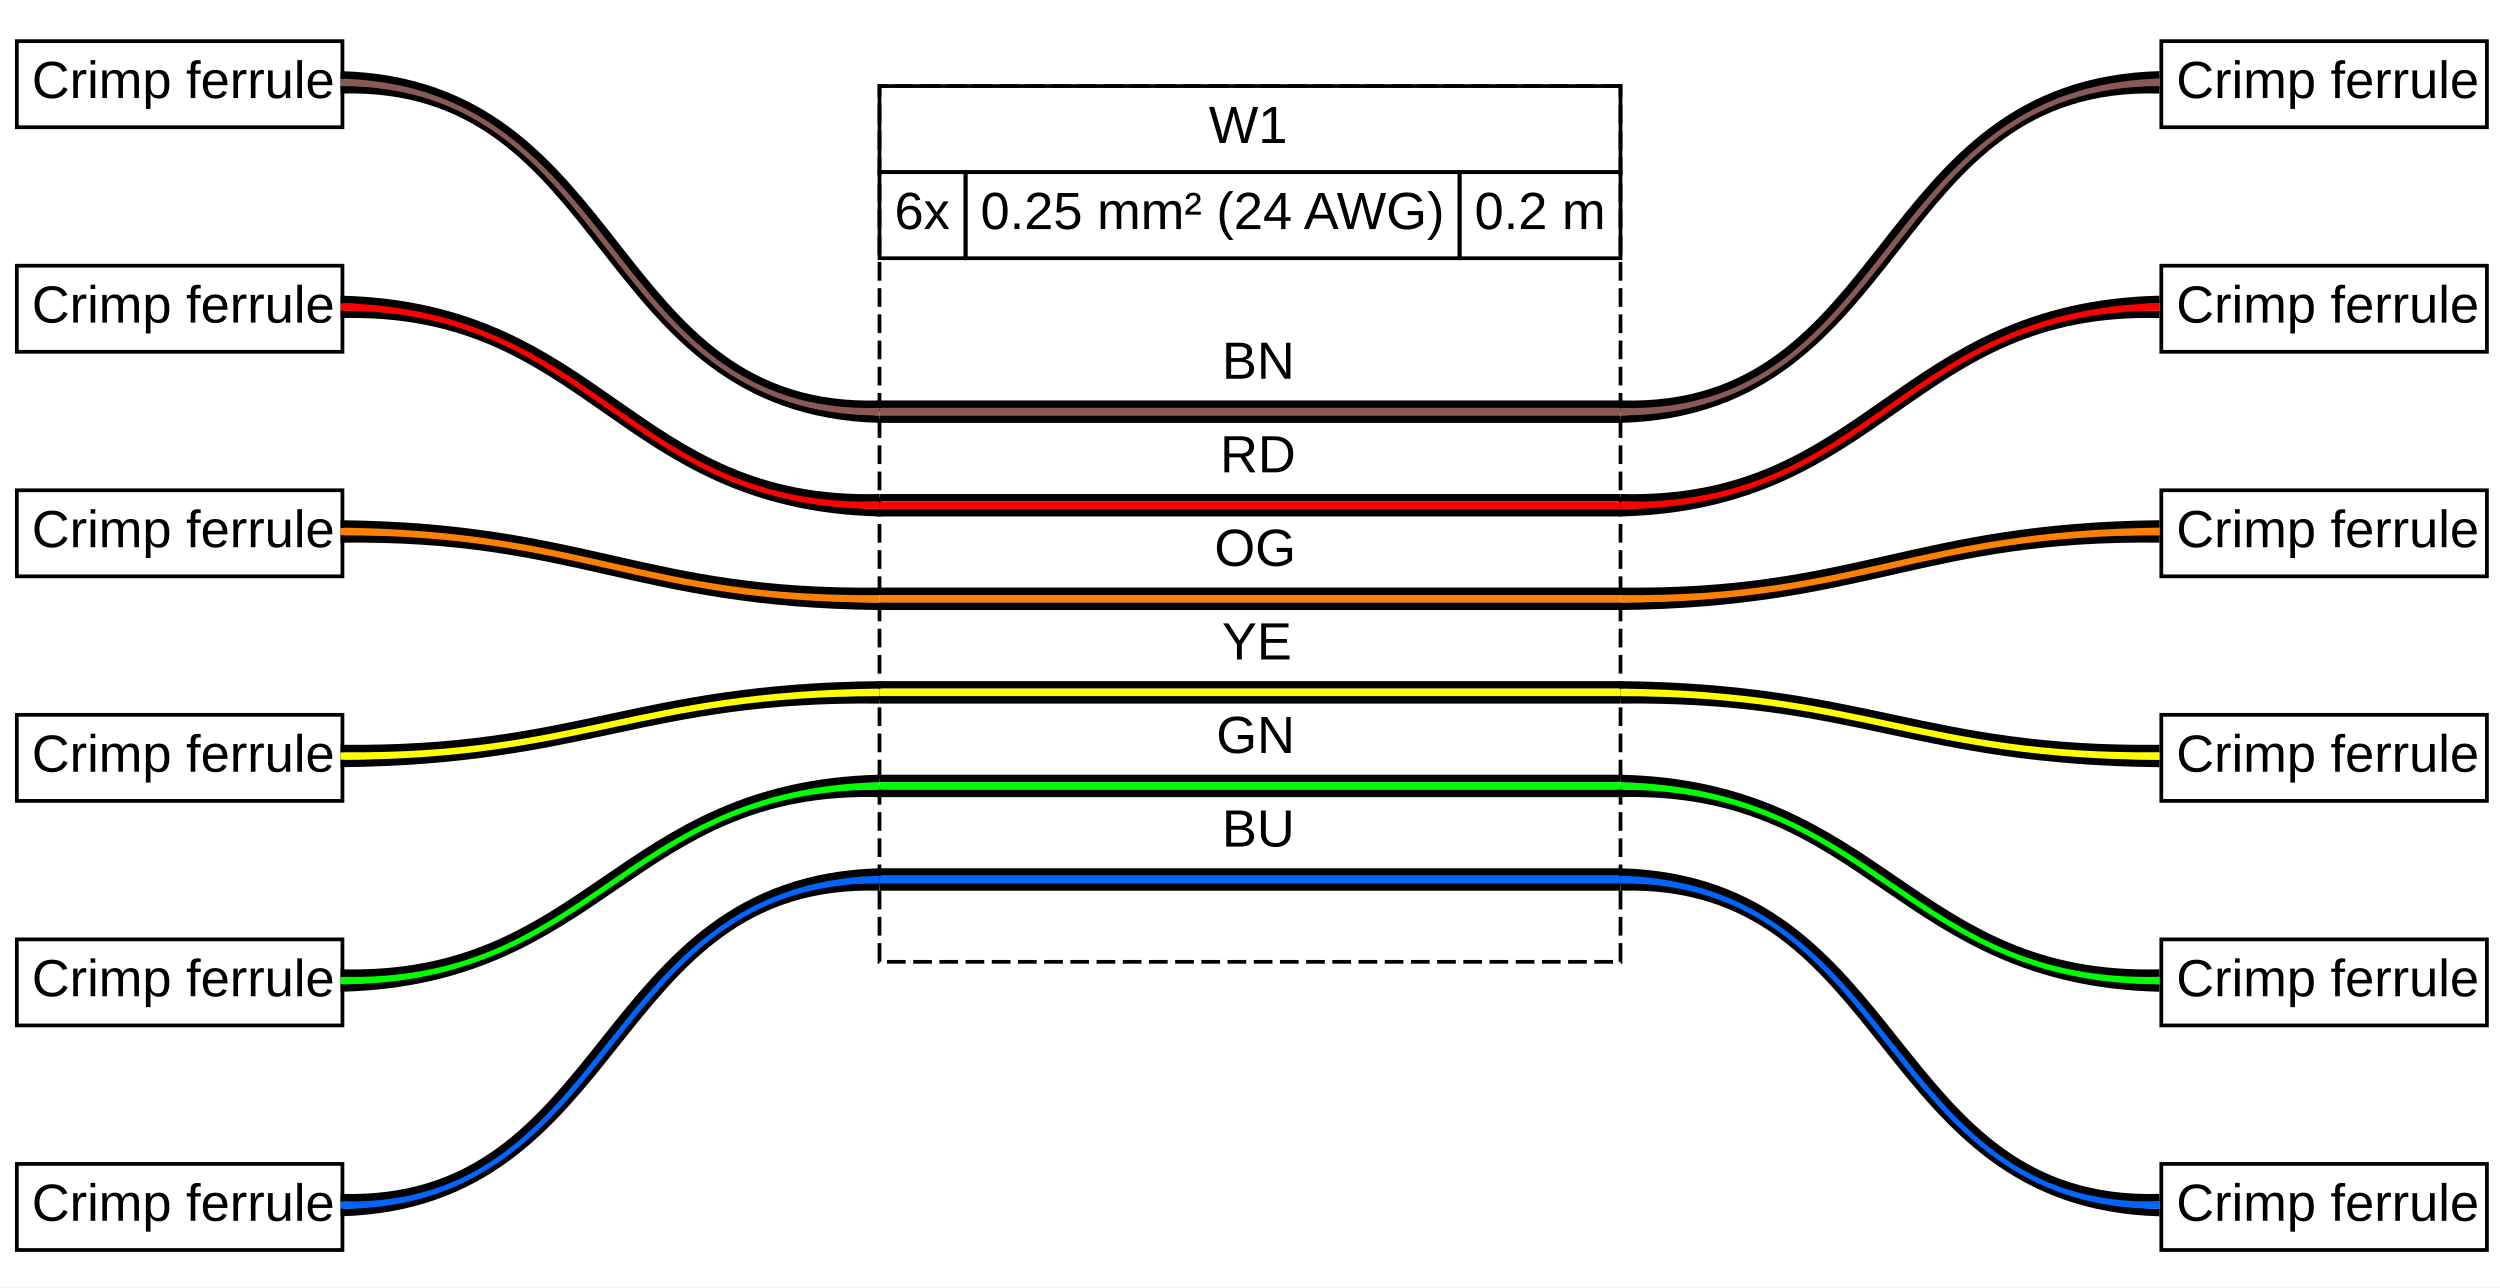
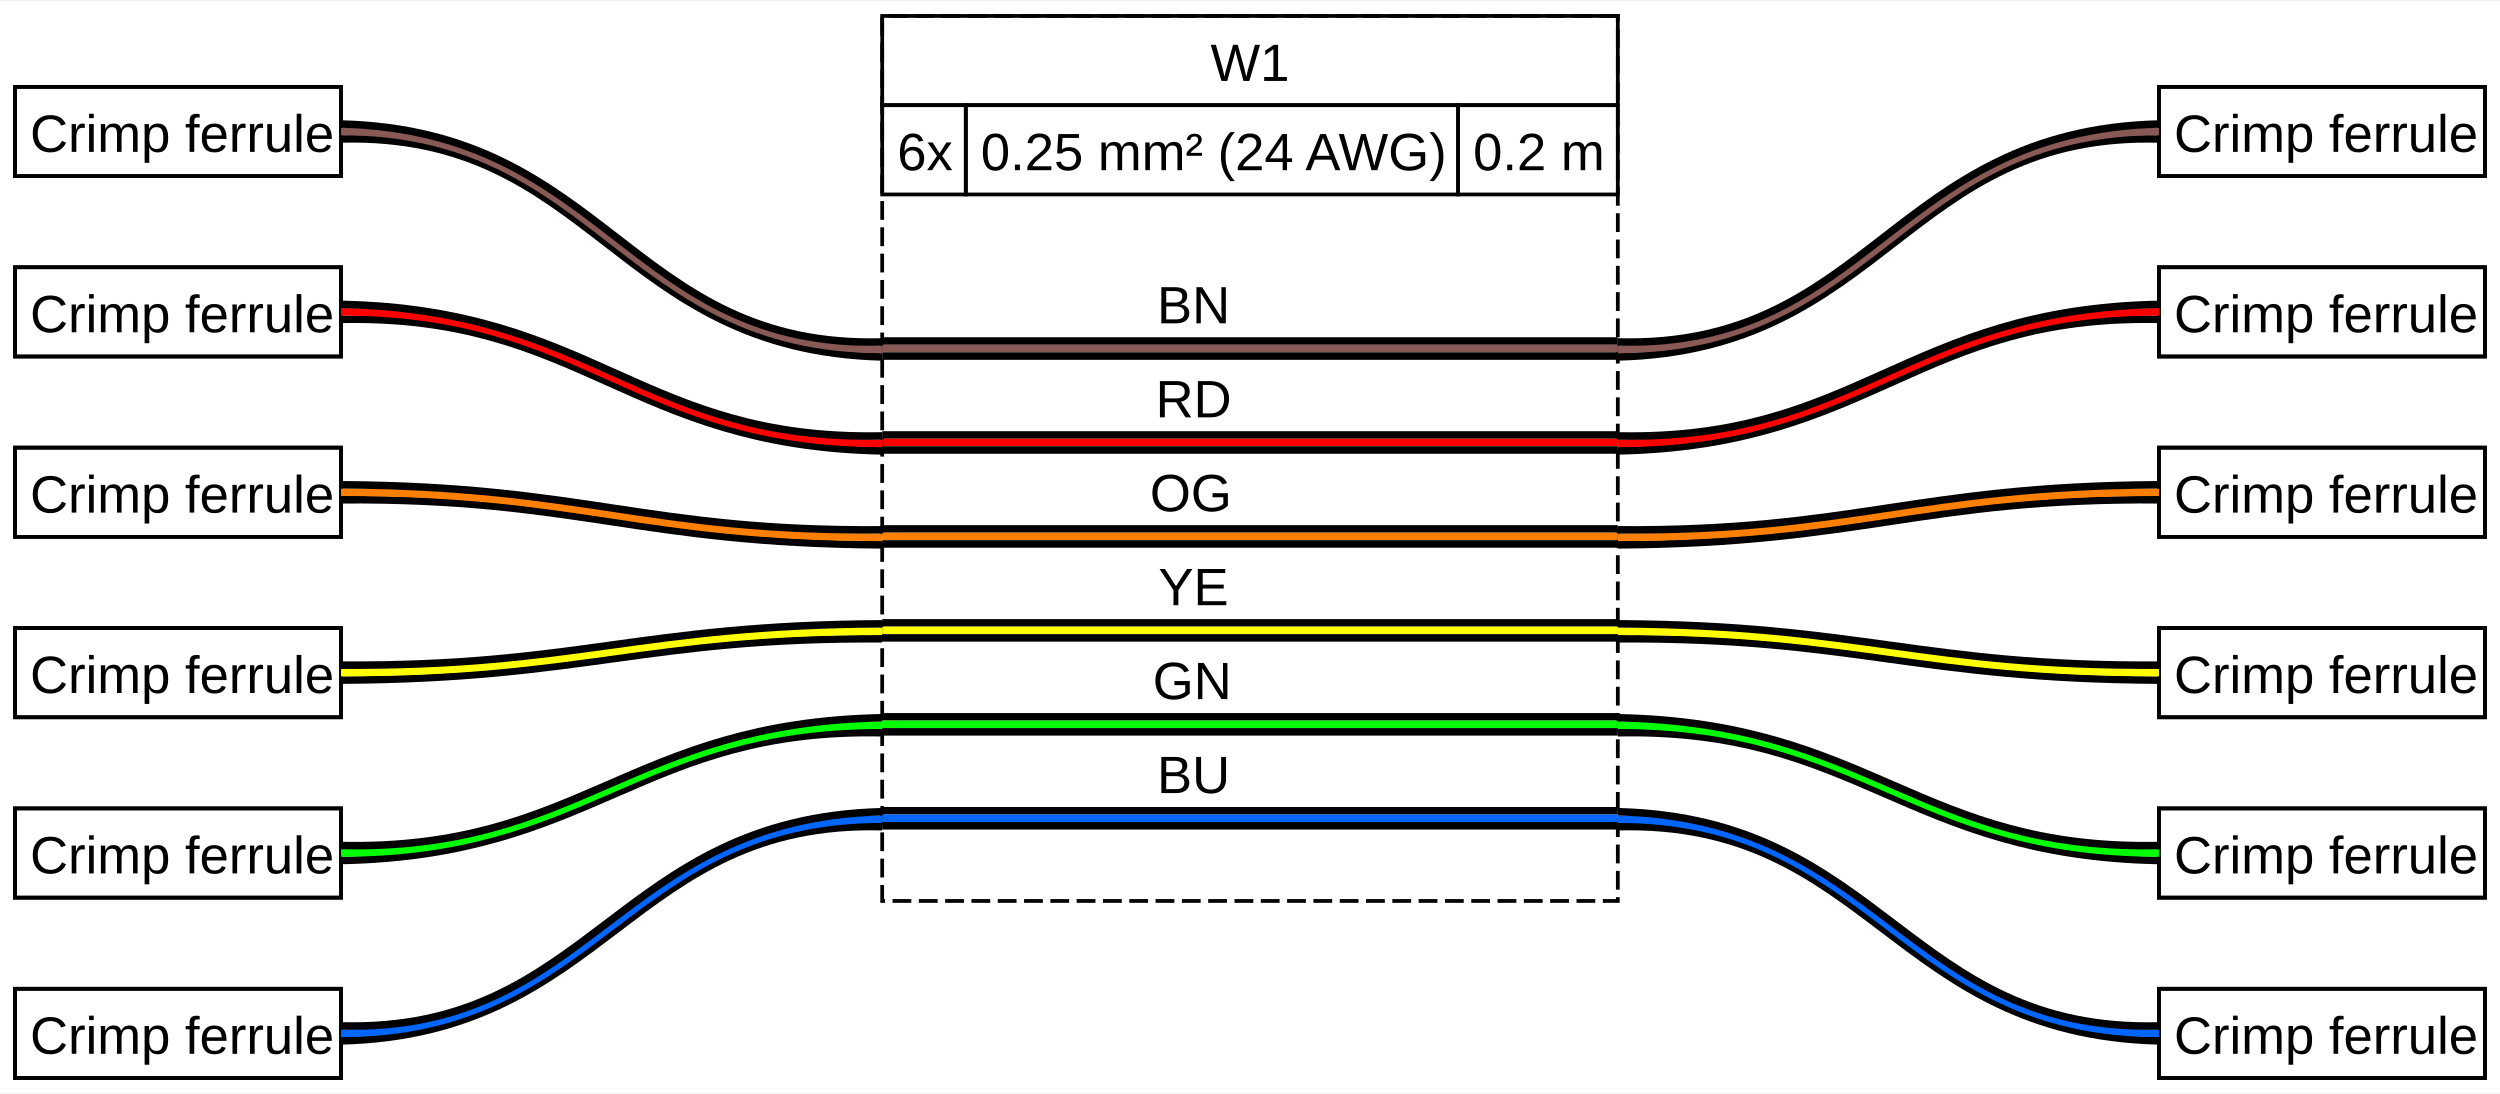
- <svg xmlns="http://www.w3.org/2000/svg" width="668pt" height="344pt" viewBox="0.00 0.00 668.00 344.00">
-   <g id="graph0" class="graph" transform="scale(1 1) rotate(0) translate(4 340)">
-     <polygon fill="white" stroke="transparent" points="-4,4 -4,-340 664,-340 664,4 -4,4" />
+ <svg xmlns="http://www.w3.org/2000/svg" width="665pt" height="291pt" viewBox="0.00 0.00 665.25 290.62">
+   <g id="graph0" class="graph" transform="scale(1 1) rotate(0) translate(4 286.62)">
+     <polygon fill="#ffffff" stroke="none" points="-4,4 -4,-286.62 661.25,-286.62 661.25,4 -4,4" />
    <g id="node1" class="node">
-       <polygon fill="white" stroke="transparent" points="87,-336 0,-336 0,-300 87,-300 87,-336" />
-       <polygon fill="none" stroke="black" points="0.5,-306 0.5,-329 87.5,-329 87.5,-306 0.5,-306" />
-       <text text-anchor="start" x="4.5" y="-313.8" font-family="arial" font-size="14.00">Crimp ferrule</text>
+       <polygon fill="#ffffff" stroke="black" points="86.75,-263.75 0,-263.75 0,-240 86.75,-240 86.75,-263.75" />
+       <polygon fill="none" stroke="black" points="0,-240 0,-263.75 86.75,-263.75 86.75,-240 0,-240" />
+       <text text-anchor="start" x="4" y="-246.45" font-family="arial" font-size="14.00">Crimp ferrule</text>
    </g>
    <g id="node13" class="node">
-       <polygon fill="white" stroke="black" stroke-dasharray="5,2" points="429,-317 231,-317 231,-83 429,-83 429,-317" />
-       <polygon fill="none" stroke="black" points="231,-294 231,-317 429,-317 429,-294 231,-294" />
-       <text text-anchor="start" x="319" y="-301.8" font-family="arial" font-size="14.00">W1</text>
-       <polygon fill="none" stroke="black" points="231,-271 231,-294 254,-294 254,-271 231,-271" />
-       <text text-anchor="start" x="235" y="-278.8" font-family="arial" font-size="14.00">6x</text>
-       <polygon fill="none" stroke="black" points="254,-271 254,-294 386,-294 386,-271 254,-271" />
-       <text text-anchor="start" x="258" y="-278.8" font-family="arial" font-size="14.00">0.25 mm² (24 AWG)</text>
-       <polygon fill="none" stroke="black" points="386,-271 386,-294 429,-294 429,-271 386,-271" />
-       <text text-anchor="start" x="390" y="-278.8" font-family="arial" font-size="14.00">0.2 m</text>
-       <text text-anchor="start" x="259.5" y="-257.8" font-family="arial" font-size="14.00"> </text>
-       <text text-anchor="start" x="322.5" y="-238.8" font-family="arial" font-size="14.00">BN</text>
-       <polygon fill="#000000" stroke="transparent" points="231,-231 231,-233 429,-233 429,-231 231,-231" />
-       <polygon fill="#895956" stroke="transparent" points="231,-229 231,-231 429,-231 429,-229 231,-229" />
-       <polygon fill="#000000" stroke="transparent" points="231,-227 231,-229 429,-229 429,-227 231,-227" />
-       <text text-anchor="start" x="322" y="-213.8" font-family="arial" font-size="14.00">RD</text>
-       <polygon fill="#000000" stroke="transparent" points="231,-206 231,-208 429,-208 429,-206 231,-206" />
-       <polygon fill="#ff0000" stroke="transparent" points="231,-204 231,-206 429,-206 429,-204 231,-204" />
-       <polygon fill="#000000" stroke="transparent" points="231,-202 231,-204 429,-204 429,-202 231,-202" />
-       <text text-anchor="start" x="320.5" y="-188.8" font-family="arial" font-size="14.00">OG</text>
-       <polygon fill="#000000" stroke="transparent" points="231,-181 231,-183 429,-183 429,-181 231,-181" />
-       <polygon fill="#ff8000" stroke="transparent" points="231,-179 231,-181 429,-181 429,-179 231,-179" />
-       <polygon fill="#000000" stroke="transparent" points="231,-177 231,-179 429,-179 429,-177 231,-177" />
-       <text text-anchor="start" x="322.5" y="-163.8" font-family="arial" font-size="14.00">YE</text>
-       <polygon fill="#000000" stroke="transparent" points="231,-156 231,-158 429,-158 429,-156 231,-156" />
-       <polygon fill="#ffff00" stroke="transparent" points="231,-154 231,-156 429,-156 429,-154 231,-154" />
-       <polygon fill="#000000" stroke="transparent" points="231,-152 231,-154 429,-154 429,-152 231,-152" />
-       <text text-anchor="start" x="321" y="-138.8" font-family="arial" font-size="14.00">GN</text>
-       <polygon fill="#000000" stroke="transparent" points="231,-131 231,-133 429,-133 429,-131 231,-131" />
-       <polygon fill="#00ff00" stroke="transparent" points="231,-129 231,-131 429,-131 429,-129 231,-129" />
-       <polygon fill="#000000" stroke="transparent" points="231,-127 231,-129 429,-129 429,-127 231,-127" />
-       <text text-anchor="start" x="322.5" y="-113.8" font-family="arial" font-size="14.00">BU</text>
-       <polygon fill="#000000" stroke="transparent" points="231,-106 231,-108 429,-108 429,-106 231,-106" />
-       <polygon fill="#0066ff" stroke="transparent" points="231,-104 231,-106 429,-106 429,-104 231,-104" />
-       <polygon fill="#000000" stroke="transparent" points="231,-102 231,-104 429,-104 429,-102 231,-102" />
-       <text text-anchor="start" x="259.5" y="-88.8" font-family="arial" font-size="14.00"> </text>
+       <polygon fill="#ffffff" stroke="black" stroke-dasharray="5,2" points="426.5,-282.62 230.75,-282.62 230.75,-47.12 426.5,-47.12 426.5,-282.62" />
+       <polygon fill="none" stroke="black" points="230.75,-258.88 230.75,-282.62 426.5,-282.62 426.5,-258.88 230.75,-258.88" />
+       <text text-anchor="start" x="318.12" y="-265.32" font-family="arial" font-size="14.00">W1</text>
+       <polygon fill="none" stroke="black" points="230.75,-235.12 230.75,-258.88 253,-258.88 253,-235.12 230.75,-235.12" />
+       <text text-anchor="start" x="234.75" y="-241.57" font-family="arial" font-size="14.00">6x</text>
+       <polygon fill="none" stroke="black" points="253,-235.12 253,-258.88 384,-258.88 384,-235.12 253,-235.12" />
+       <text text-anchor="start" x="257" y="-241.57" font-family="arial" font-size="14.00">0.25 mm² (24 AWG)</text>
+       <polygon fill="none" stroke="black" points="384,-235.12 384,-258.88 426.5,-258.88 426.5,-235.12 384,-235.12" />
+       <text text-anchor="start" x="388" y="-241.57" font-family="arial" font-size="14.00">0.2 m</text>
+       <text text-anchor="start" x="253.17" y="-219.82" font-family="arial" font-size="14.00"> </text>
+       <text text-anchor="start" x="303.88" y="-200.82" font-family="arial" font-size="14.00">     BN    </text>
+       <polygon fill="#000000" stroke="none" points="230.75,-195.12 230.75,-197.12 426.5,-197.12 426.5,-195.12 230.75,-195.12" />
+       <polygon fill="#895956" stroke="none" points="230.75,-193.12 230.75,-195.12 426.5,-195.12 426.5,-193.12 230.75,-193.12" />
+       <polygon fill="#000000" stroke="none" points="230.75,-191.12 230.75,-193.12 426.5,-193.12 426.5,-191.12 230.75,-191.12" />
+       <text text-anchor="start" x="303.5" y="-175.82" font-family="arial" font-size="14.00">     RD    </text>
+       <polygon fill="#000000" stroke="none" points="230.75,-170.12 230.75,-172.12 426.5,-172.12 426.5,-170.12 230.75,-170.12" />
+       <polygon fill="#ff0000" stroke="none" points="230.75,-168.12 230.75,-170.12 426.5,-170.12 426.5,-168.12 230.75,-168.12" />
+       <polygon fill="#000000" stroke="none" points="230.75,-166.12 230.75,-168.12 426.5,-168.12 426.5,-166.12 230.75,-166.12" />
+       <text text-anchor="start" x="302" y="-150.82" font-family="arial" font-size="14.00">     OG    </text>
+       <polygon fill="#000000" stroke="none" points="230.75,-145.12 230.75,-147.12 426.5,-147.12 426.5,-145.12 230.75,-145.12" />
+       <polygon fill="#ff8000" stroke="none" points="230.75,-143.12 230.75,-145.12 426.5,-145.12 426.5,-143.12 230.75,-143.12" />
+       <polygon fill="#000000" stroke="none" points="230.75,-141.12 230.75,-143.12 426.5,-143.12 426.5,-141.12 230.75,-141.12" />
+       <text text-anchor="start" x="304.25" y="-125.83" font-family="arial" font-size="14.00">     YE    </text>
+       <polygon fill="#000000" stroke="none" points="230.75,-120.12 230.75,-122.12 426.5,-122.12 426.5,-120.12 230.75,-120.12" />
+       <polygon fill="#ffff00" stroke="none" points="230.75,-118.12 230.75,-120.12 426.5,-120.12 426.5,-118.12 230.75,-118.12" />
+       <polygon fill="#000000" stroke="none" points="230.75,-116.12 230.75,-118.12 426.5,-118.12 426.5,-116.12 230.75,-116.12" />
+       <text text-anchor="start" x="302.75" y="-100.83" font-family="arial" font-size="14.00">     GN    </text>
+       <polygon fill="#000000" stroke="none" points="230.75,-95.12 230.75,-97.12 426.5,-97.12 426.5,-95.12 230.75,-95.12" />
+       <polygon fill="#00ff00" stroke="none" points="230.75,-93.12 230.75,-95.12 426.5,-95.12 426.5,-93.12 230.75,-93.12" />
+       <polygon fill="#000000" stroke="none" points="230.75,-91.12 230.75,-93.12 426.5,-93.12 426.5,-91.12 230.75,-91.12" />
+       <text text-anchor="start" x="303.88" y="-75.83" font-family="arial" font-size="14.00">     BU    </text>
+       <polygon fill="#000000" stroke="none" points="230.75,-70.12 230.75,-72.12 426.5,-72.12 426.5,-70.12 230.75,-70.12" />
+       <polygon fill="#0066ff" stroke="none" points="230.75,-68.12 230.75,-70.12 426.5,-70.12 426.5,-68.12 230.75,-68.12" />
+       <polygon fill="#000000" stroke="none" points="230.75,-66.12 230.75,-68.12 426.5,-68.12 426.5,-66.12 230.75,-66.12" />
+       <text text-anchor="start" x="253.17" y="-50.83" font-family="arial" font-size="14.00"> </text>
    </g>
    <g id="edge1" class="edge">
-       <path fill="none" stroke="#000000" stroke-width="2" d="M87,-316C160.01,-318.14 154,-230.14 231,-228" />
-       <path fill="none" stroke="#895956" stroke-width="2" d="M87,-318C162,-318 156,-230 231,-230" />
-       <path fill="none" stroke="#000000" stroke-width="2" d="M87,-320C164,-317.86 157.99,-229.86 231,-232" />
+       <path fill="none" stroke="#000000" stroke-width="2" d="M86.75,-249.88C153.76,-251.67 159.76,-193.67 230.75,-191.88" />
+       <path fill="none" stroke="#895956" stroke-width="2" d="M86.75,-251.88C155.75,-251.88 161.75,-193.88 230.75,-193.88" />
+       <path fill="none" stroke="#000000" stroke-width="2" d="M86.75,-253.87C157.74,-252.08 163.74,-194.08 230.75,-195.87" />
    </g>
    <g id="node2" class="node">
-       <polygon fill="white" stroke="transparent" points="87,-276 0,-276 0,-240 87,-240 87,-276" />
-       <polygon fill="none" stroke="black" points="0.5,-246 0.5,-269 87.5,-269 87.5,-246 0.5,-246" />
-       <text text-anchor="start" x="4.5" y="-253.8" font-family="arial" font-size="14.00">Crimp ferrule</text>
+       <polygon fill="#ffffff" stroke="black" points="86.75,-215.75 0,-215.75 0,-192 86.75,-192 86.75,-215.75" />
+       <polygon fill="none" stroke="black" points="0,-192 0,-215.75 86.75,-215.75 86.75,-192 0,-192" />
+       <text text-anchor="start" x="4" y="-198.45" font-family="arial" font-size="14.00">Crimp ferrule</text>
    </g>
    <g id="edge3" class="edge">
-       <path fill="none" stroke="#000000" stroke-width="2" d="M87,-256C153.22,-257.72 160.82,-204.72 231,-203" />
-       <path fill="none" stroke="#ff0000" stroke-width="2" d="M87,-258C155.2,-258 162.8,-205 231,-205" />
-       <path fill="none" stroke="#000000" stroke-width="2" d="M87,-260C157.18,-258.28 164.78,-205.28 231,-207" />
+       <path fill="none" stroke="#000000" stroke-width="2" d="M86.75,-201.88C150.73,-203.21 163,-168.21 230.75,-166.88" />
+       <path fill="none" stroke="#ff0000" stroke-width="2" d="M86.75,-203.88C152.61,-203.88 164.89,-168.88 230.75,-168.88" />
+       <path fill="none" stroke="#000000" stroke-width="2" d="M86.75,-205.87C154.5,-204.54 166.77,-169.54 230.75,-170.87" />
    </g>
    <g id="node3" class="node">
-       <polygon fill="white" stroke="transparent" points="87,-216 0,-216 0,-180 87,-180 87,-216" />
-       <polygon fill="none" stroke="black" points="0.5,-186 0.5,-209 87.5,-209 87.5,-186 0.5,-186" />
-       <text text-anchor="start" x="4.5" y="-193.8" font-family="arial" font-size="14.00">Crimp ferrule</text>
+       <polygon fill="#ffffff" stroke="black" points="86.75,-167.75 0,-167.75 0,-144 86.75,-144 86.75,-167.75" />
+       <polygon fill="none" stroke="black" points="0,-144 0,-167.75 86.75,-167.75 86.75,-144 0,-144" />
+       <text text-anchor="start" x="4" y="-150.45" font-family="arial" font-size="14.00">Crimp ferrule</text>
    </g>
    <g id="edge5" class="edge">
-       <path fill="none" stroke="#000000" stroke-width="2" d="M87,-196C149.96,-196.72 164.97,-178.72 231,-178" />
-       <path fill="none" stroke="#ff8000" stroke-width="2" d="M87,-198C151.5,-198 166.5,-180 231,-180" />
-       <path fill="none" stroke="#000000" stroke-width="2" d="M87,-200C153.03,-199.28 168.04,-181.28 231,-182" />
+       <path fill="none" stroke="#000000" stroke-width="2" d="M86.75,-153.88C149.75,-154.29 165.31,-142.29 230.75,-141.88" />
+       <path fill="none" stroke="#ff8000" stroke-width="2" d="M86.75,-155.88C150.97,-155.88 166.53,-143.88 230.75,-143.88" />
+       <path fill="none" stroke="#000000" stroke-width="2" d="M86.75,-157.87C152.19,-157.46 167.75,-145.46 230.75,-145.87" />
    </g>
    <g id="node4" class="node">
-       <polygon fill="white" stroke="transparent" points="87,-156 0,-156 0,-120 87,-120 87,-156" />
-       <polygon fill="none" stroke="black" points="0.5,-126 0.5,-149 87.5,-149 87.5,-126 0.5,-126" />
-       <text text-anchor="start" x="4.5" y="-133.8" font-family="arial" font-size="14.00">Crimp ferrule</text>
+       <polygon fill="#ffffff" stroke="black" points="86.75,-119.75 0,-119.75 0,-96 86.75,-96 86.75,-119.75" />
+       <polygon fill="none" stroke="black" points="0,-96 0,-119.75 86.75,-119.75 86.75,-96 0,-96" />
+       <text text-anchor="start" x="4" y="-102.45" font-family="arial" font-size="14.00">Crimp ferrule</text>
    </g>
    <g id="edge7" class="edge">
-       <path fill="none" stroke="#000000" stroke-width="2" d="M87,-136C152.94,-136.67 168.05,-153.67 231,-153" />
-       <path fill="none" stroke="#ffff00" stroke-width="2" d="M87,-138C151.44,-138 166.56,-155 231,-155" />
-       <path fill="none" stroke="#000000" stroke-width="2" d="M87,-140C149.95,-139.33 165.06,-156.33 231,-157" />
+       <path fill="none" stroke="#000000" stroke-width="2" d="M86.75,-105.88C152.09,-106.24 167.71,-117.24 230.75,-116.88" />
+       <path fill="none" stroke="#ffff00" stroke-width="2" d="M86.75,-107.88C150.94,-107.87 166.56,-118.87 230.75,-118.88" />
+       <path fill="none" stroke="#000000" stroke-width="2" d="M86.75,-109.87C149.79,-109.51 165.41,-120.51 230.75,-120.87" />
    </g>
    <g id="node5" class="node">
-       <polygon fill="white" stroke="transparent" points="87,-96 0,-96 0,-60 87,-60 87,-96" />
-       <polygon fill="none" stroke="black" points="0.5,-66 0.5,-89 87.5,-89 87.5,-66 0.5,-66" />
-       <text text-anchor="start" x="4.5" y="-73.8" font-family="arial" font-size="14.00">Crimp ferrule</text>
+       <polygon fill="#ffffff" stroke="black" points="86.75,-71.75 0,-71.75 0,-48 86.75,-48 86.75,-71.75" />
+       <polygon fill="none" stroke="black" points="0,-48 0,-71.75 86.75,-71.75 86.75,-48 0,-48" />
+       <text text-anchor="start" x="4" y="-54.45" font-family="arial" font-size="14.00">Crimp ferrule</text>
    </g>
    <g id="edge9" class="edge">
-       <path fill="none" stroke="#000000" stroke-width="2" d="M87,-76C157.02,-77.7 164.93,-129.7 231,-128" />
-       <path fill="none" stroke="#00ff00" stroke-width="2" d="M87,-78C155.05,-78 162.95,-130 231,-130" />
-       <path fill="none" stroke="#000000" stroke-width="2" d="M87,-80C153.07,-78.3 160.98,-130.3 231,-132" />
+       <path fill="none" stroke="#000000" stroke-width="2" d="M86.75,-57.88C154.39,-59.19 166.87,-93.19 230.75,-91.88" />
+       <path fill="none" stroke="#00ff00" stroke-width="2" d="M86.75,-59.88C152.51,-59.88 164.99,-93.88 230.75,-93.88" />
+       <path fill="none" stroke="#000000" stroke-width="2" d="M86.75,-61.87C150.63,-60.56 163.11,-94.56 230.75,-95.87" />
    </g>
    <g id="node6" class="node">
-       <polygon fill="white" stroke="transparent" points="87,-36 0,-36 0,0 87,0 87,-36" />
-       <polygon fill="none" stroke="black" points="0.5,-6 0.5,-29 87.5,-29 87.5,-6 0.5,-6" />
-       <text text-anchor="start" x="4.5" y="-13.8" font-family="arial" font-size="14.00">Crimp ferrule</text>
+       <polygon fill="#ffffff" stroke="black" points="86.75,-23.75 0,-23.75 0,0 86.75,0 86.75,-23.75" />
+       <polygon fill="none" stroke="black" points="0,0 0,-23.75 86.75,-23.75 86.75,0 0,0" />
+       <text text-anchor="start" x="4" y="-6.45" font-family="arial" font-size="14.00">Crimp ferrule</text>
    </g>
    <g id="edge11" class="edge">
-       <path fill="none" stroke="#000000" stroke-width="2" d="M87,-16C163.77,-18.13 158.22,-105.13 231,-103" />
-       <path fill="none" stroke="#0066ff" stroke-width="2" d="M87,-18C161.77,-18 156.23,-105 231,-105" />
-       <path fill="none" stroke="#000000" stroke-width="2" d="M87,-20C159.78,-17.87 154.23,-104.87 231,-107" />
+       <path fill="none" stroke="#000000" stroke-width="2" d="M86.75,-9.88C157.57,-11.65 163.91,-68.65 230.75,-66.88" />
+       <path fill="none" stroke="#0066ff" stroke-width="2" d="M86.75,-11.88C155.58,-11.88 161.92,-68.88 230.75,-68.88" />
+       <path fill="none" stroke="#000000" stroke-width="2" d="M86.75,-13.87C153.59,-12.1 159.93,-69.1 230.75,-70.87" />
    </g>
    <g id="node7" class="node">
-       <polygon fill="white" stroke="transparent" points="660,-336 573,-336 573,-300 660,-300 660,-336" />
-       <polygon fill="none" stroke="black" points="573.5,-306 573.5,-329 660.5,-329 660.5,-306 573.5,-306" />
-       <text text-anchor="start" x="577.5" y="-313.8" font-family="arial" font-size="14.00">Crimp ferrule</text>
+       <polygon fill="#ffffff" stroke="black" points="657.25,-263.75 570.5,-263.75 570.5,-240 657.25,-240 657.25,-263.75" />
+       <polygon fill="none" stroke="black" points="570.5,-240 570.5,-263.75 657.25,-263.75 657.25,-240 570.5,-240" />
+       <text text-anchor="start" x="574.5" y="-246.45" font-family="arial" font-size="14.00">Crimp ferrule</text>
    </g>
    <g id="node8" class="node">
-       <polygon fill="white" stroke="transparent" points="660,-276 573,-276 573,-240 660,-240 660,-276" />
-       <polygon fill="none" stroke="black" points="573.5,-246 573.5,-269 660.5,-269 660.5,-246 573.5,-246" />
-       <text text-anchor="start" x="577.5" y="-253.8" font-family="arial" font-size="14.00">Crimp ferrule</text>
+       <polygon fill="#ffffff" stroke="black" points="657.25,-215.75 570.5,-215.75 570.5,-192 657.25,-192 657.25,-215.75" />
+       <polygon fill="none" stroke="black" points="570.5,-192 570.5,-215.75 657.25,-215.75 657.25,-192 570.5,-192" />
+       <text text-anchor="start" x="574.5" y="-198.45" font-family="arial" font-size="14.00">Crimp ferrule</text>
    </g>
    <g id="node9" class="node">
-       <polygon fill="white" stroke="transparent" points="660,-216 573,-216 573,-180 660,-180 660,-216" />
-       <polygon fill="none" stroke="black" points="573.5,-186 573.5,-209 660.5,-209 660.5,-186 573.5,-186" />
-       <text text-anchor="start" x="577.5" y="-193.8" font-family="arial" font-size="14.00">Crimp ferrule</text>
+       <polygon fill="#ffffff" stroke="black" points="657.25,-167.75 570.5,-167.75 570.5,-144 657.25,-144 657.25,-167.75" />
+       <polygon fill="none" stroke="black" points="570.5,-144 570.5,-167.75 657.25,-167.75 657.25,-144 570.5,-144" />
+       <text text-anchor="start" x="574.5" y="-150.45" font-family="arial" font-size="14.00">Crimp ferrule</text>
    </g>
    <g id="node10" class="node">
-       <polygon fill="white" stroke="transparent" points="660,-156 573,-156 573,-120 660,-120 660,-156" />
-       <polygon fill="none" stroke="black" points="573.5,-126 573.5,-149 660.5,-149 660.5,-126 573.5,-126" />
-       <text text-anchor="start" x="577.5" y="-133.8" font-family="arial" font-size="14.00">Crimp ferrule</text>
+       <polygon fill="#ffffff" stroke="black" points="657.25,-119.75 570.5,-119.75 570.5,-96 657.25,-96 657.25,-119.75" />
+       <polygon fill="none" stroke="black" points="570.5,-96 570.5,-119.75 657.25,-119.75 657.25,-96 570.5,-96" />
+       <text text-anchor="start" x="574.5" y="-102.45" font-family="arial" font-size="14.00">Crimp ferrule</text>
    </g>
    <g id="node11" class="node">
-       <polygon fill="white" stroke="transparent" points="660,-96 573,-96 573,-60 660,-60 660,-96" />
-       <polygon fill="none" stroke="black" points="573.5,-66 573.5,-89 660.5,-89 660.5,-66 573.5,-66" />
-       <text text-anchor="start" x="577.5" y="-73.8" font-family="arial" font-size="14.00">Crimp ferrule</text>
+       <polygon fill="#ffffff" stroke="black" points="657.25,-71.75 570.5,-71.75 570.5,-48 657.25,-48 657.25,-71.75" />
+       <polygon fill="none" stroke="black" points="570.5,-48 570.5,-71.75 657.25,-71.75 657.25,-48 570.5,-48" />
+       <text text-anchor="start" x="574.5" y="-54.45" font-family="arial" font-size="14.00">Crimp ferrule</text>
    </g>
    <g id="node12" class="node">
-       <polygon fill="white" stroke="transparent" points="660,-36 573,-36 573,0 660,0 660,-36" />
-       <polygon fill="none" stroke="black" points="573.5,-6 573.5,-29 660.5,-29 660.5,-6 573.5,-6" />
-       <text text-anchor="start" x="577.5" y="-13.8" font-family="arial" font-size="14.00">Crimp ferrule</text>
+       <polygon fill="#ffffff" stroke="black" points="657.25,-23.75 570.5,-23.75 570.5,0 657.25,0 657.25,-23.75" />
+       <polygon fill="none" stroke="black" points="570.5,0 570.5,-23.75 657.25,-23.75 657.25,0 570.5,0" />
+       <text text-anchor="start" x="574.5" y="-6.45" font-family="arial" font-size="14.00">Crimp ferrule</text>
    </g>
    <g id="edge2" class="edge">
-       <path fill="none" stroke="#000000" stroke-width="2" d="M429,-228C506,-230.14 499.99,-318.14 573,-316" />
-       <path fill="none" stroke="#895956" stroke-width="2" d="M429,-230C504,-230 498,-318 573,-318" />
-       <path fill="none" stroke="#000000" stroke-width="2" d="M429,-232C502.01,-229.86 496,-317.86 573,-320" />
+       <path fill="none" stroke="#000000" stroke-width="2" d="M426.5,-191.88C497.49,-193.67 503.49,-251.67 570.5,-249.88" />
+       <path fill="none" stroke="#895956" stroke-width="2" d="M426.5,-193.88C495.5,-193.88 501.5,-251.88 570.5,-251.88" />
+       <path fill="none" stroke="#000000" stroke-width="2" d="M426.5,-195.87C493.51,-194.08 499.51,-252.08 570.5,-253.87" />
    </g>
    <g id="edge4" class="edge">
-       <path fill="none" stroke="#000000" stroke-width="2" d="M429,-203C499.18,-204.72 506.78,-257.72 573,-256" />
-       <path fill="none" stroke="#ff0000" stroke-width="2" d="M429,-205C497.2,-205 504.8,-258 573,-258" />
-       <path fill="none" stroke="#000000" stroke-width="2" d="M429,-207C495.22,-205.28 502.82,-258.28 573,-260" />
+       <path fill="none" stroke="#000000" stroke-width="2" d="M426.5,-166.88C494.25,-168.21 506.52,-203.21 570.5,-201.88" />
+       <path fill="none" stroke="#ff0000" stroke-width="2" d="M426.5,-168.88C492.36,-168.88 504.64,-203.88 570.5,-203.88" />
+       <path fill="none" stroke="#000000" stroke-width="2" d="M426.5,-170.87C490.48,-169.54 502.75,-204.54 570.5,-205.87" />
    </g>
    <g id="edge6" class="edge">
-       <path fill="none" stroke="#000000" stroke-width="2" d="M429,-178C495.03,-178.72 510.04,-196.72 573,-196" />
-       <path fill="none" stroke="#ff8000" stroke-width="2" d="M429,-180C493.5,-180 508.5,-198 573,-198" />
-       <path fill="none" stroke="#000000" stroke-width="2" d="M429,-182C491.96,-181.28 506.97,-199.28 573,-200" />
+       <path fill="none" stroke="#000000" stroke-width="2" d="M426.5,-141.88C491.94,-142.29 507.5,-154.29 570.5,-153.88" />
+       <path fill="none" stroke="#ff8000" stroke-width="2" d="M426.5,-143.88C490.72,-143.88 506.28,-155.88 570.5,-155.88" />
+       <path fill="none" stroke="#000000" stroke-width="2" d="M426.5,-145.87C489.5,-145.46 505.06,-157.46 570.5,-157.87" />
    </g>
    <g id="edge8" class="edge">
-       <path fill="none" stroke="#000000" stroke-width="2" d="M429,-153C491.95,-153.67 507.06,-136.67 573,-136" />
-       <path fill="none" stroke="#ffff00" stroke-width="2" d="M429,-155C493.44,-155 508.56,-138 573,-138" />
-       <path fill="none" stroke="#000000" stroke-width="2" d="M429,-157C494.94,-156.33 510.05,-139.33 573,-140" />
+       <path fill="none" stroke="#000000" stroke-width="2" d="M426.5,-116.88C489.54,-117.24 505.16,-106.24 570.5,-105.88" />
+       <path fill="none" stroke="#ffff00" stroke-width="2" d="M426.5,-118.88C490.69,-118.87 506.31,-107.87 570.5,-107.88" />
+       <path fill="none" stroke="#000000" stroke-width="2" d="M426.5,-120.87C491.84,-120.51 507.46,-109.51 570.5,-109.87" />
    </g>
    <g id="edge10" class="edge">
-       <path fill="none" stroke="#000000" stroke-width="2" d="M429,-128C495.07,-129.7 502.98,-77.7 573,-76" />
-       <path fill="none" stroke="#00ff00" stroke-width="2" d="M429,-130C497.05,-130 504.95,-78 573,-78" />
-       <path fill="none" stroke="#000000" stroke-width="2" d="M429,-132C499.02,-130.3 506.93,-78.3 573,-80" />
+       <path fill="none" stroke="#000000" stroke-width="2" d="M426.5,-91.88C490.38,-93.19 502.86,-59.19 570.5,-57.88" />
+       <path fill="none" stroke="#00ff00" stroke-width="2" d="M426.5,-93.88C492.26,-93.88 504.74,-59.88 570.5,-59.88" />
+       <path fill="none" stroke="#000000" stroke-width="2" d="M426.5,-95.87C494.14,-94.56 506.62,-60.56 570.5,-61.87" />
    </g>
    <g id="edge12" class="edge">
-       <path fill="none" stroke="#000000" stroke-width="2" d="M429,-103C501.78,-105.13 496.23,-18.13 573,-16" />
-       <path fill="none" stroke="#0066ff" stroke-width="2" d="M429,-105C503.77,-105 498.23,-18 573,-18" />
-       <path fill="none" stroke="#000000" stroke-width="2" d="M429,-107C505.77,-104.87 500.22,-17.87 573,-20" />
+       <path fill="none" stroke="#000000" stroke-width="2" d="M426.5,-66.88C493.34,-68.65 499.68,-11.65 570.5,-9.88" />
+       <path fill="none" stroke="#0066ff" stroke-width="2" d="M426.5,-68.88C495.33,-68.88 501.67,-11.88 570.5,-11.88" />
+       <path fill="none" stroke="#000000" stroke-width="2" d="M426.5,-70.87C497.32,-69.1 503.66,-12.1 570.5,-13.87" />
    </g>
  </g>
</svg>
